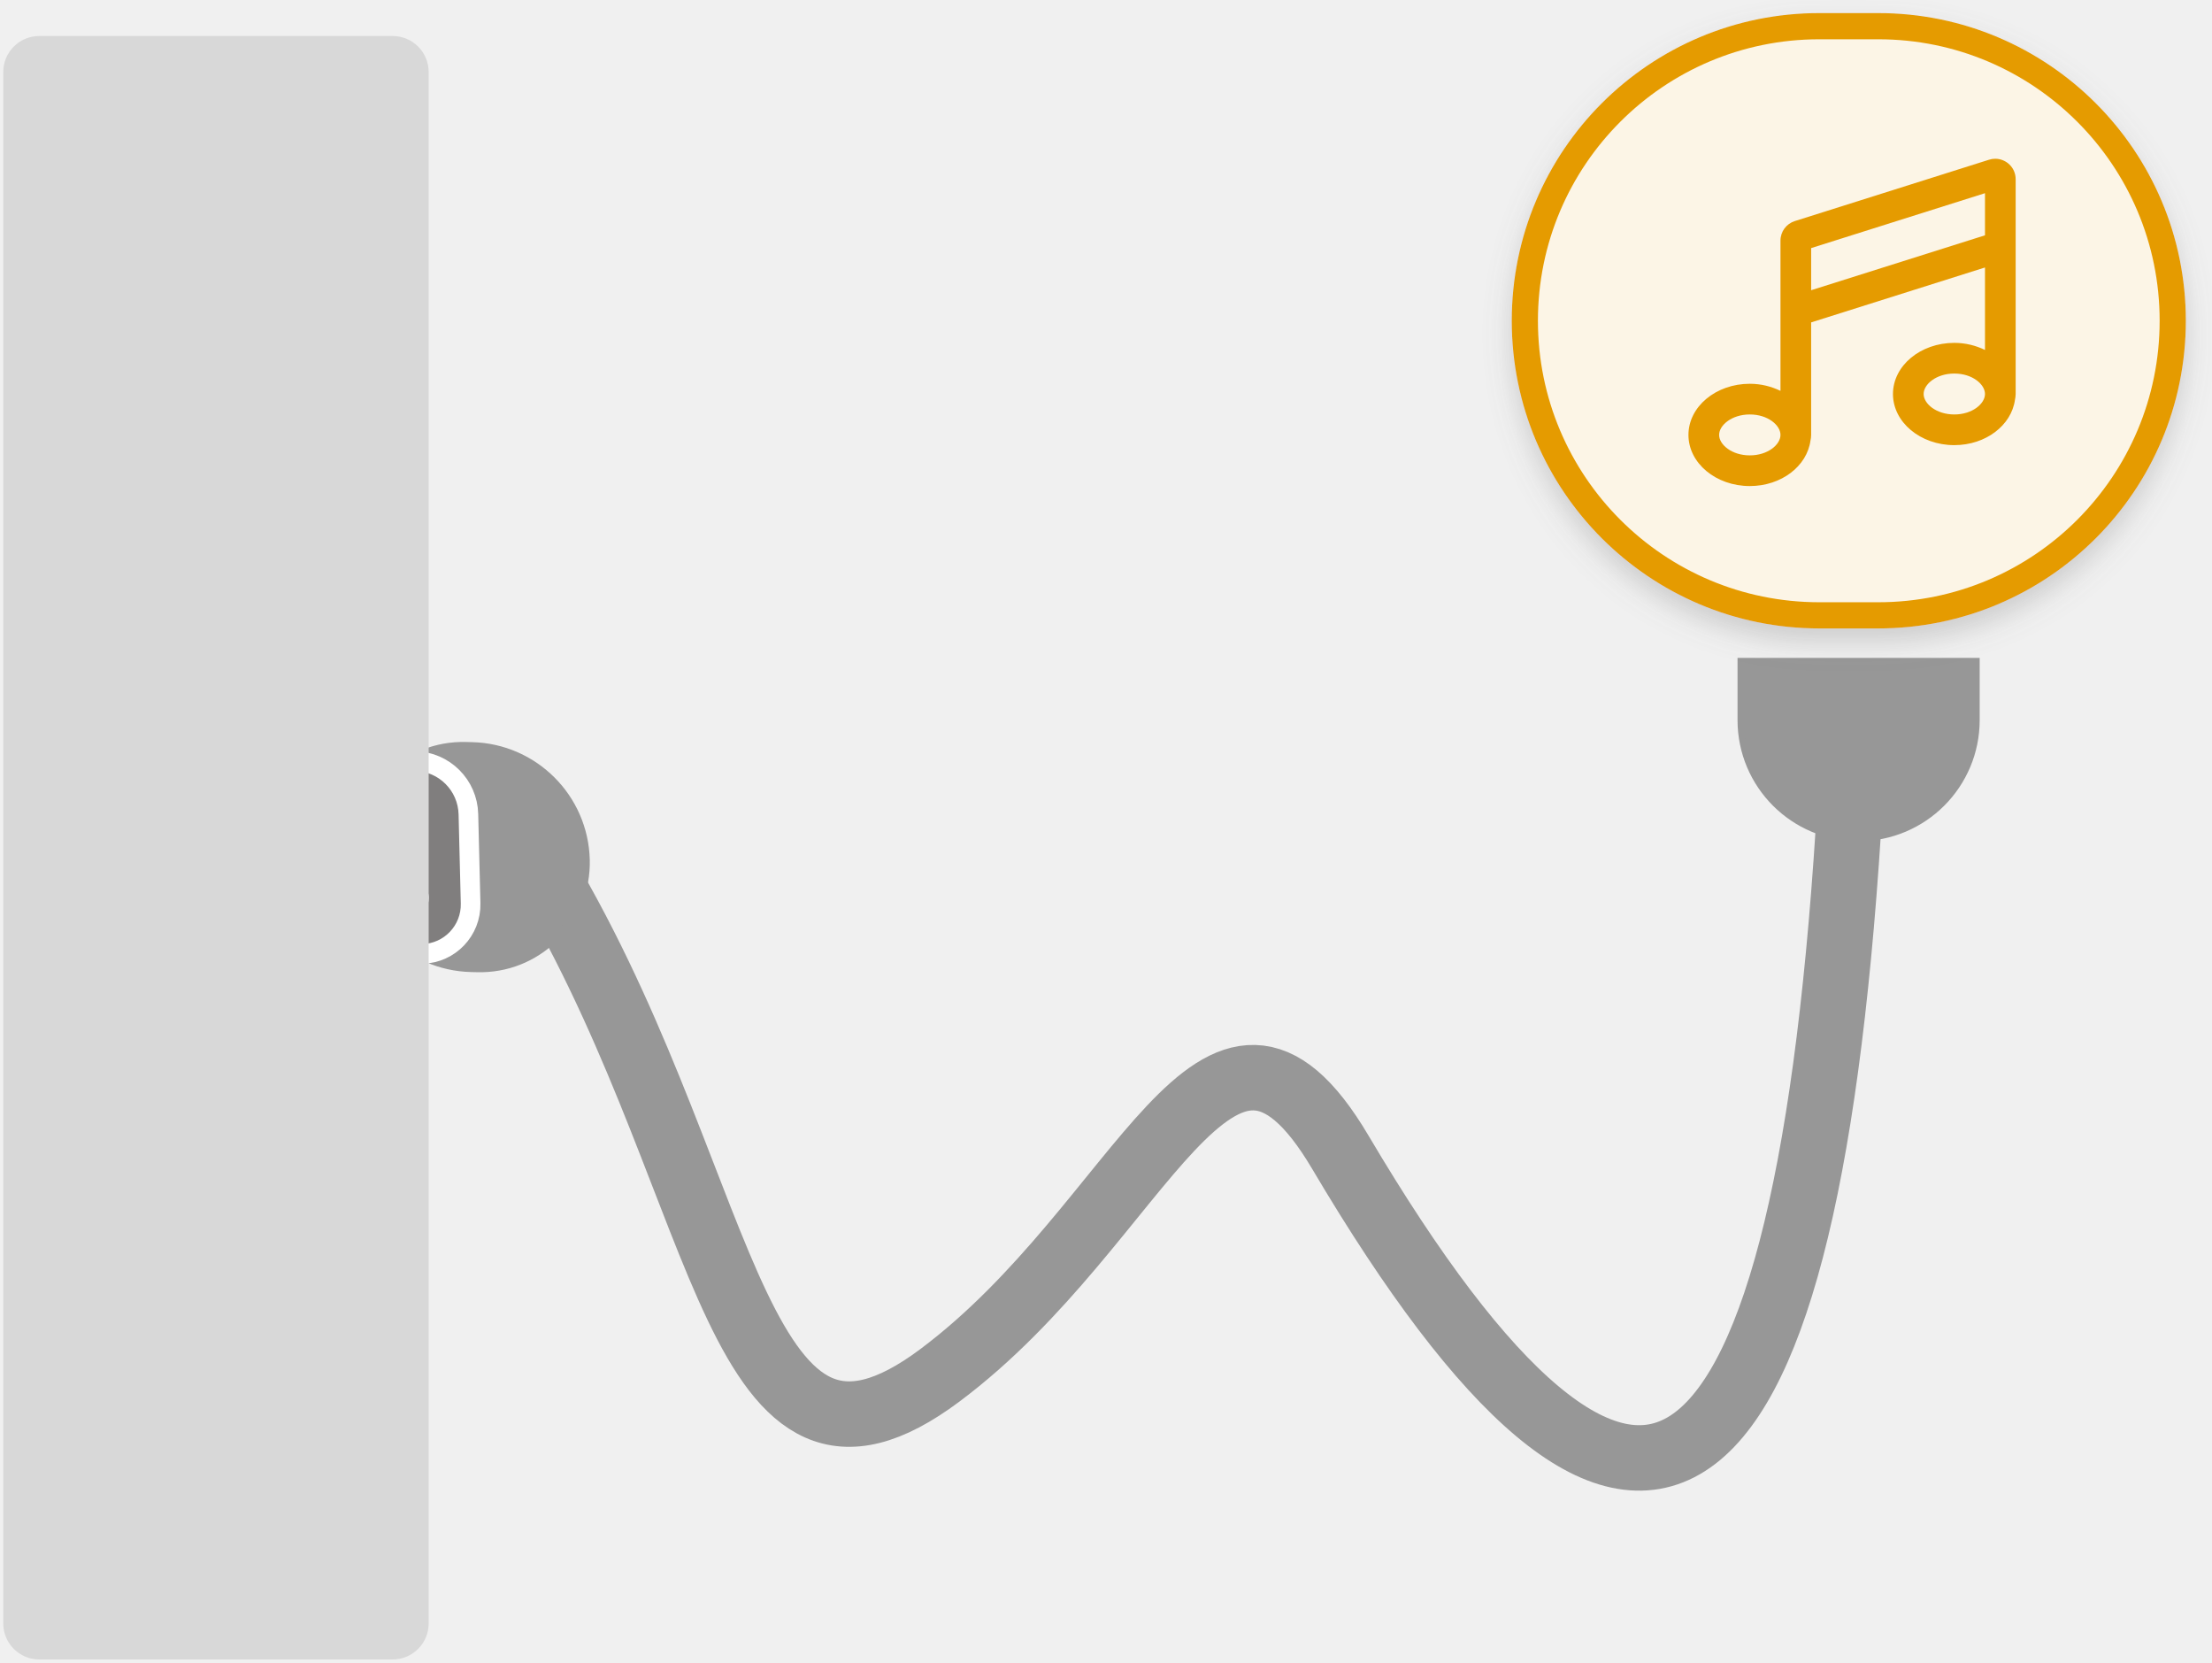
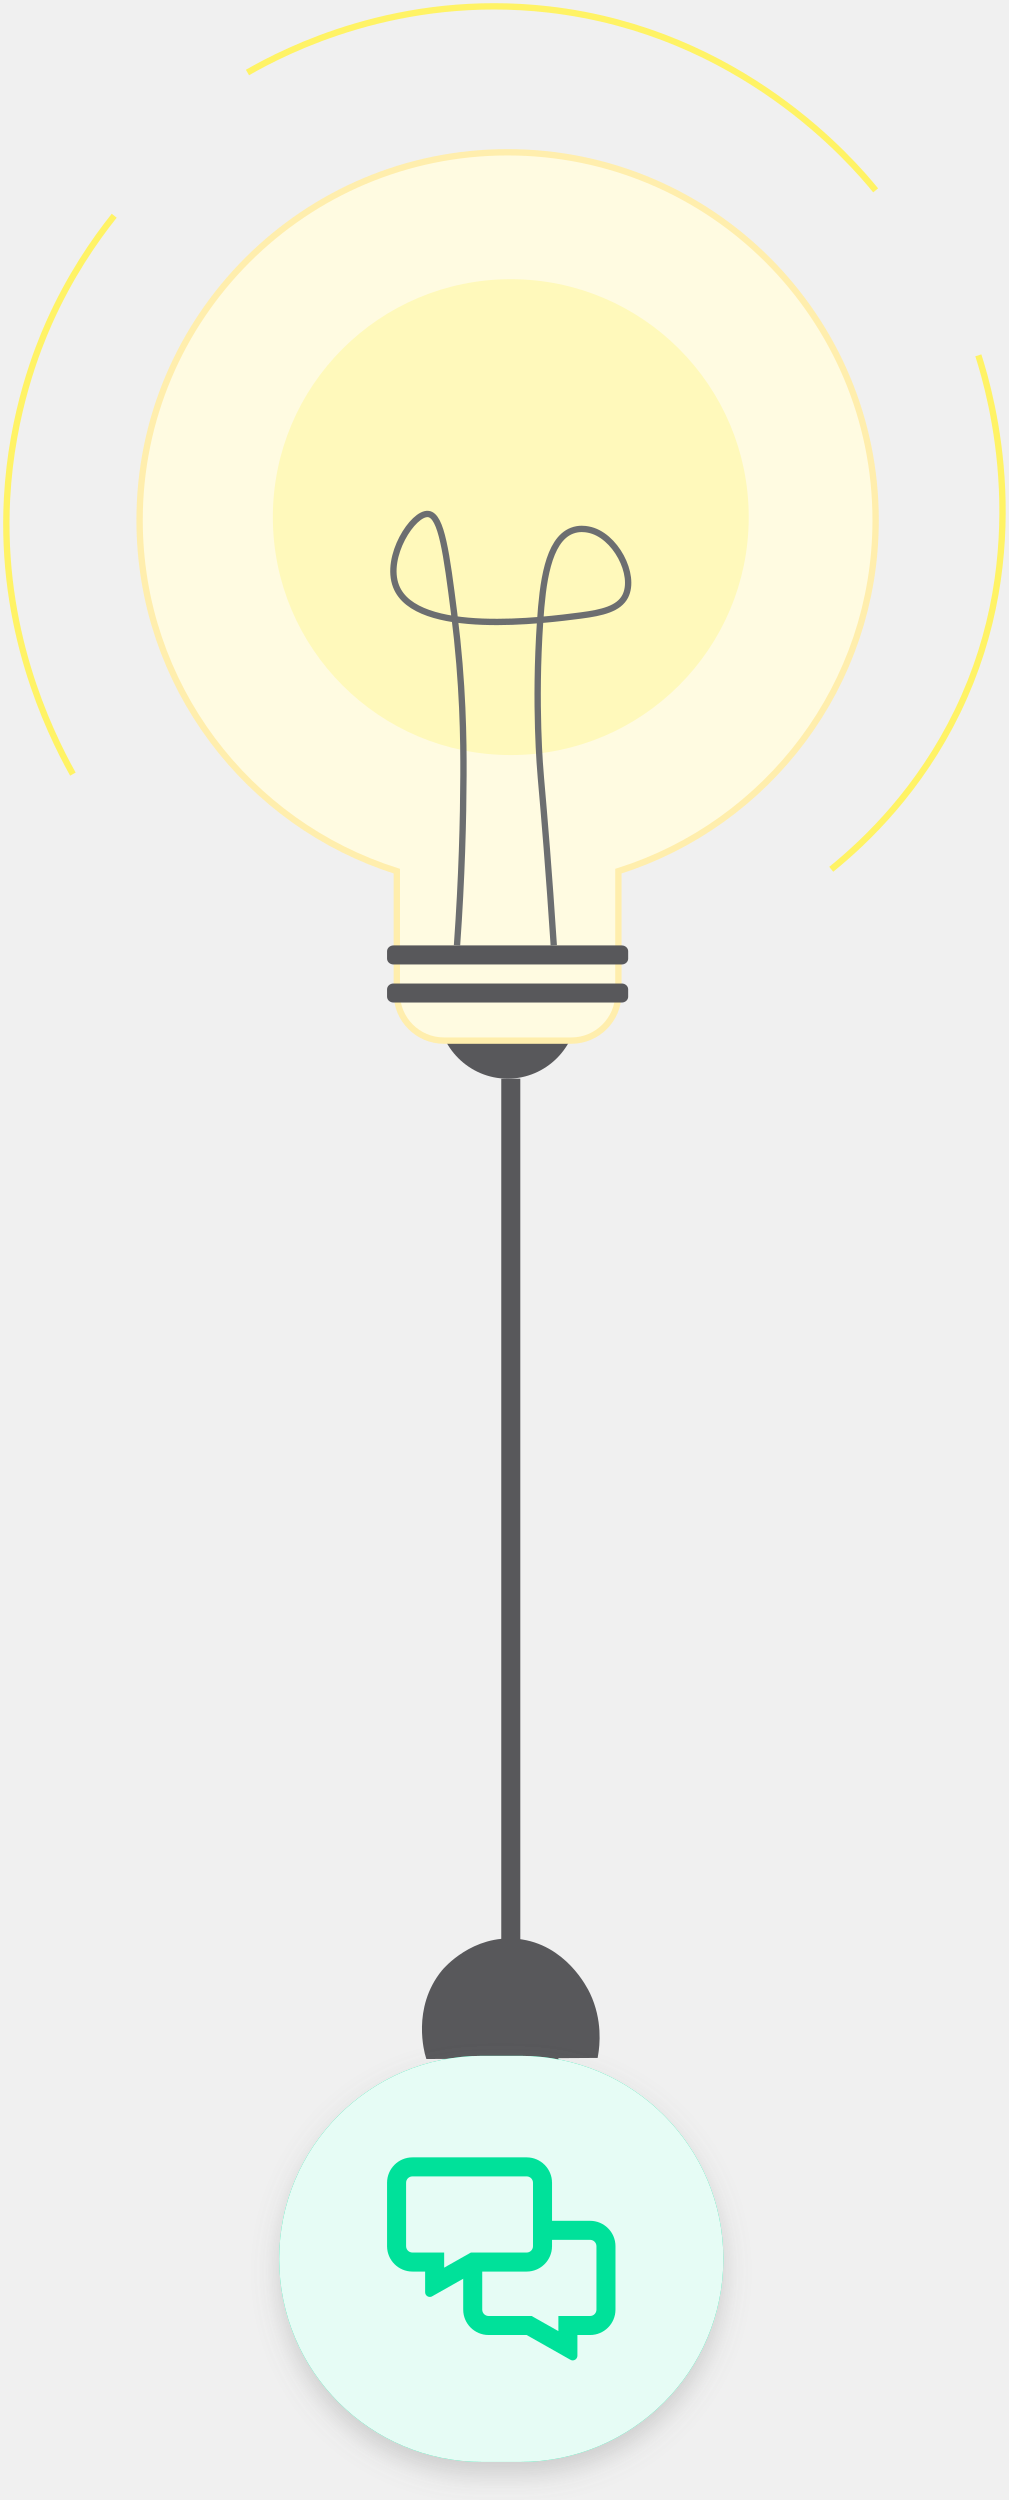
- <svg xmlns="http://www.w3.org/2000/svg" xmlns:xlink="http://www.w3.org/1999/xlink" width="338px" height="254px" viewBox="0 0 338 254" version="1.1">
+ <svg xmlns="http://www.w3.org/2000/svg" xmlns:xlink="http://www.w3.org/1999/xlink" width="159px" height="394px" viewBox="0 0 159 394" version="1.1">
  <defs>
-     <filter x="-14.1%" y="-15.6%" width="128.3%" height="131.1%" filterUnits="objectBoundingBox" id="filter-1">
+     <filter x="-17.1%" y="-18.8%" width="134.3%" height="137.5%" filterUnits="objectBoundingBox" id="filter-1">
      <feOffset dx="0" dy="2" in="SourceAlpha" result="shadowOffsetOuter1" />
      <feGaussianBlur stdDeviation="2" in="shadowOffsetOuter1" result="shadowBlurOuter1" />
      <feColorMatrix values="0 0 0 0 0.2   0 0 0 0 0.2   0 0 0 0 0.2  0 0 0 0.3 0" type="matrix" in="shadowBlurOuter1" result="shadowMatrixOuter1" />
      <feMerge>
        <feMergeNode in="shadowMatrixOuter1" />
        <feMergeNode in="SourceGraphic" />
      </feMerge>
    </filter>
-     <rect id="path-2" x="0" y="0" width="99" height="90" rx="45" />
+     <rect id="path-2" x="0" y="0" width="70" height="64" rx="32" />
  </defs>
  <g id="Solid-2.0" stroke="none" stroke-width="1" fill="none" fill-rule="evenodd">
-     <g id="homepage-v02" transform="translate(-114, -1593)">
-       <g id="Group-20" transform="translate(115, 1597)">
-         <g id="Group-17" transform="translate(25, 18)">
-           <g id="Group" transform="translate(140.7825, 127.4267) rotate(-150) translate(-140.7825, -127.4267) translate(23.78247, 48.92668)">
-             <path d="M28.239,156.089 C-20.138,58.462 -5.954,31.263 70.792,74.494 C102.981,92.626 91.342,50.236 106.729,14.369 C122.116,-21.499 147.534,21.746 195.39,49.509" id="Path-2" stroke="#979797" stroke-width="10" />
-             <g id="Group-19" transform="translate(183.2974, 22.06674)">
-               <path d="M24.073,8.005 L25.05,8.028 C34.612,8.259 42.309,15.952 42.547,25.512 C42.77,34.491 35.672,41.95 26.693,42.173 C26.428,42.179 26.163,42.179 25.898,42.173 L24.92,42.149 C15.359,41.919 7.661,34.226 7.424,24.665 C7.201,15.687 14.299,8.228 23.277,8.005 C23.542,7.998 23.808,7.998 24.073,8.005 Z" id="Rectangle" stroke="#979797" fill="#979797" transform="translate(24.98517, 25.08886) rotate(-30) translate(-24.98517, -25.08886) " />
-               <path d="M31.724,6.191 C36.159,6.298 39.73,9.867 39.84,14.302 L40.178,27.921 C40.281,32.086 36.989,35.546 32.824,35.649 C32.701,35.652 32.578,35.652 32.455,35.649 C28.019,35.542 24.448,31.974 24.338,27.539 L24,13.92 C23.897,9.755 27.189,6.295 31.355,6.191 C31.478,6.188 31.601,6.188 31.724,6.191 Z" id="Rectangle" stroke="#FFFFFF" stroke-width="3" fill="#807E7E" transform="translate(32.08904, 20.92018) rotate(-30) translate(-32.08904, -20.92018) " />
-               <path d="M28.981,10.428 L40.115,10.697 C41.24,10.724 42.146,11.629 42.174,12.754 C42.2,13.81 41.365,14.688 40.309,14.714 C40.277,14.715 40.246,14.715 40.215,14.714 L29.081,14.445 C27.956,14.418 27.05,13.513 27.023,12.388 C26.996,11.332 27.831,10.454 28.888,10.428 C28.919,10.427 28.95,10.427 28.981,10.428 Z" id="Rectangle" stroke="#D8D8D8" fill="#D8D8D8" transform="translate(34.59815, 12.57098) rotate(-30) translate(-34.59815, -12.57098) " />
-               <path d="M34.586,19.732 L45.72,20 C46.845,20.027 47.75,20.932 47.778,22.057 C47.805,23.114 46.969,23.991 45.913,24.017 C45.882,24.018 45.851,24.018 45.82,24.017 L34.686,23.749 C33.561,23.722 32.655,22.817 32.627,21.692 C32.601,20.635 33.436,19.758 34.492,19.732 C34.523,19.731 34.555,19.731 34.586,19.732 Z" id="Rectangle" stroke="#D8D8D8" fill="#D8D8D8" transform="translate(40.20274, 21.87452) rotate(-30) translate(-40.20274, -21.87452) " />
-             </g>
+     <g id="Homepage---Light" transform="translate(-235, -2301)">
+       <g id="Group-15" transform="translate(236, 2302)">
+         <g id="Group-35">
+           <path d="M79,169 L79,169 C72.95,169 68,164.05 68,158.001 C68,151.95 72.95,147 79,147 C85.05,147 90,151.95 90,158.001 C90,164.05 85.05,169 79,169" id="Fill-1" fill="#58585B" />
+           <path d="M137,80.987 C137,48.962 111.032,23 79,23 C46.968,23 21,48.962 21,80.987 C21,106.928 38.04,128.886 61.539,136.294 L61.539,155.599 C61.539,159.67 64.871,163 68.942,163 L89.057,163 C93.129,163 96.46,159.67 96.46,155.599 L96.46,136.294 C119.96,128.886 137,106.928 137,80.987" id="Fill-3" fill="#FFFBE1" />
+           <path d="M137,80.987 C137,48.962 111.032,23 79,23 C46.968,23 21,48.962 21,80.987 C21,106.928 38.04,128.886 61.539,136.294 L61.539,155.599 C61.539,159.67 64.871,163 68.942,163 L89.057,163 C93.129,163 96.46,159.67 96.46,155.599 L96.46,136.294 C119.96,128.886 137,106.928 137,80.987 Z" id="Stroke-5" stroke="#FFEEAD" />
+           <path d="M96.993,151 L61.008,151 C60.454,151 60,150.587 60,150.082 L60,148.918 C60,148.413 60.454,148 61.008,148 L96.993,148 C97.548,148 98,148.413 98,148.918 L98,150.082 C98,150.587 97.548,151 96.993,151" id="Fill-7" fill="#58585B" />
+           <path d="M117,80.499 C117,101.21 100.211,118 79.5,118 C58.789,118 42,101.21 42,80.499 C42,59.788 58.789,43 79.5,43 C100.211,43 117,59.788 117,80.499" id="Fill-9" fill="#FFF9BB" />
+           <path d="M71.024,148 C71.79,137.276 72.013,128.156 72.041,121.148 C72.062,115.663 71.984,106.809 70.582,95.746 C69.369,86.182 68.58,80.256 66.509,80.008 C64.129,79.723 59.599,86.736 61.422,91.403 C64.555,99.429 85.005,96.715 90.495,96.008 C93.974,95.561 96.53,94.921 97.532,92.981 C99.256,89.643 95.971,83.227 91.69,82.453 C91.268,82.376 90.261,82.207 89.141,82.639 C85.314,84.114 84.524,90.986 84.123,96.93 C83.227,110.175 84.147,120.492 84.24,121.551 C84.78,127.616 85.534,136.673 86.274,148" id="Stroke-11" stroke="#6C6E70" />
+           <path d="M96.993,157 L61.008,157 C60.454,157 60,156.587 60,156.082 L60,154.919 C60,154.413 60.454,154 61.008,154 L96.993,154 C97.548,154 98,154.413 98,154.919 L98,156.082 C98,156.587 97.548,157 96.993,157" id="Fill-13" fill="#58585B" />
+           <line x1="79.5" y1="169" x2="79.5" y2="305" id="Stroke-15" stroke="#58585B" stroke-width="3" />
+           <g id="Group-3" transform="translate(66, 305)" fill="#58585B">
+             <path d="M7.492,22 L6.508,22 C5.678,22 5,21.268 5,20.374 L5,14.625 C5,13.732 5.678,13 6.508,13 L7.492,13 C8.322,13 9,13.732 9,14.625 L9,20.374 C9,21.268 8.322,22 7.492,22" id="Fill-17" />
+             <path d="M19.491,22 L18.509,22 C17.679,22 17,21.268 17,20.374 L17,14.625 C17,13.732 17.679,13 18.509,13 L19.491,13 C20.321,13 21,13.732 21,14.625 L21,20.374 C21,21.268 20.321,22 19.491,22" id="Fill-21" />
+             <path d="M25.527,8.349 C25.137,7.53 21.808,0.814 14.534,0.065 C7.682,-0.638 3.277,4.562 3.043,4.848 C-1.621,10.552 0.429,17.567 0.563,18 L26.767,17.83 C27.018,16.338 27.474,12.451 25.527,8.349" id="Fill-25" />
          </g>
-           <path d="M240,79 L276,79 L276,88 C276,97.941 267.941,106 258,106 C248.059,106 240,97.941 240,88 L240,79 L240,79 Z" id="Rectangle" stroke="#979797" fill="#979797" />
+           <path d="M91.527,313.349 C91.137,312.53 87.808,305.814 80.534,305.065 C73.682,304.362 69.277,309.562 69.043,309.848 C64.379,315.552 66.429,322.567 66.563,323 L92.767,322.83 C93.018,321.338 93.474,317.451 91.527,313.349 Z" id="Stroke-27" stroke="#58585B" />
+           <path d="M10.487,121 C6.486,113.818 -0.978,98.028 0.106,77.568 C0.827,63.932 5.059,53.634 6.716,49.911 C9.995,42.543 13.885,36.906 17,33" id="Stroke-29" stroke="#FFF365" />
+           <path d="M38,10.427 C44.107,6.926 61.89,-2.2 85.435,0.489 C115.819,3.96 133.373,24.547 137,29" id="Stroke-31" stroke="#FFF365" />
+           <path d="M153.185,55 C155.284,61.584 162.156,85.911 149.872,111.177 C143.942,123.375 135.688,131.388 130,136" id="Stroke-33" stroke="#FFF365" />
        </g>
-         <g id="Group-14" filter="url(#filter-1)" transform="translate(232, 0)">
+         <g id="Group-14" filter="url(#filter-1)" transform="translate(43, 323)">
          <g id="Rectangle">
-             <use fill="#E59B02" xlink:href="#path-2" />
-             <use stroke="#E59B02" stroke-width="4" fill-opacity="0.9" fill="#FFFFFF" xlink:href="#path-2" />
+             <use fill="#01E19A" xlink:href="#path-2" />
+             <use fill-opacity="0.9" fill="#FFFFFF" xlink:href="#path-2" />
          </g>
-           <path d="M34.375,70.25 C39.195,70.25 43.12,67.207 43.644,63.307 C43.708,63.042 43.744,62.762 43.746,62.464 C43.746,62.455 43.749,62.446 43.749,62.438 L43.749,45.25 L70.311,36.861 L70.311,49.458 C68.929,48.788 67.341,48.375 65.625,48.375 C60.447,48.375 56.25,51.873 56.25,56.188 C56.25,60.502 60.447,64 65.625,64 C70.446,64 74.371,60.955 74.895,57.054 C74.956,56.801 74.988,56.533 74.993,56.251 C74.993,56.229 75.001,56.209 75.001,56.188 L74.999,56.18 L74.999,23.376 C74.999,21.592 73.538,20.25 71.881,20.25 C71.57,20.25 71.253,20.297 70.936,20.398 L41.249,29.773 C39.951,30.183 39.062,31.383 39.062,32.75 L39.062,55.709 C37.679,55.038 36.092,54.625 34.375,54.625 C29.197,54.625 25,58.123 25,62.438 C25,66.752 29.197,70.25 34.375,70.25 Z M43.75,40.334 L43.75,33.898 L70.311,25.511 L70.311,31.946 L43.75,40.334 Z M65.625,59.313 C62.862,59.313 60.937,57.665 60.937,56.188 C60.937,54.709 62.862,53.063 65.625,53.063 C68.387,53.063 70.311,54.708 70.312,56.187 L70.312,56.188 C70.311,57.666 68.387,59.313 65.625,59.313 Z M34.375,65.562 C31.612,65.562 29.687,63.915 29.687,62.438 C29.687,60.959 31.612,59.313 34.375,59.313 C37.138,59.313 39.062,60.959 39.062,62.438 C39.062,63.916 37.138,65.562 34.375,65.562 Z" id="m" fill="#E59B02" fill-rule="nonzero" />
+           <path d="M46.25,48 C46.637,48 47,47.694 47,47.25 L47,44 L49,44 C51.206,44 53,42.206 53,40 L53,30 C53,27.794 51.206,26 49,26 L43,26 L43,20 C43,17.794 41.206,16 39,16 L21,16 C18.794,16 17,17.794 17,20 L17,30 C17,32.206 18.794,34 21,34 L23,34 L23,37.25 C23,37.694 23.362,38 23.75,38 C23.9,38 24.056,37.956 24.194,37.85 L29,35.131 L29,40 C29,42.206 30.794,44 33,44 L39,44 L45.806,47.85 C45.944,47.95 46.1,48 46.25,48 Z M26,33.381 L26,31 L21,31 C20.45,31 20,30.55 20,30 L20,20 C20,19.45 20.45,19 21,19 L39,19 C39.55,19 40,19.45 40,20 L40,30 C40,30.55 39.55,31 39,31 L30.212,31 L29.525,31.388 L26,33.381 Z M44,43.381 L40.475,41.388 L39.787,41 L33,41 C32.45,41 32,40.55 32,40 L32,34 L39,34 C41.206,34 43,32.206 43,30 L43,29 L49,29 C49.55,29 50,29.45 50,30 L50,40 C50,40.55 49.55,41 49,41 L44,41 L44,43.381 Z" id="c" fill="#01E19A" fill-rule="nonzero" />
        </g>
-         <rect id="Rectangle" stroke="#D8D8D8" fill="#D8D8D8" x="0" y="2" width="64" height="247" rx="5" />
      </g>
    </g>
  </g>
</svg>
